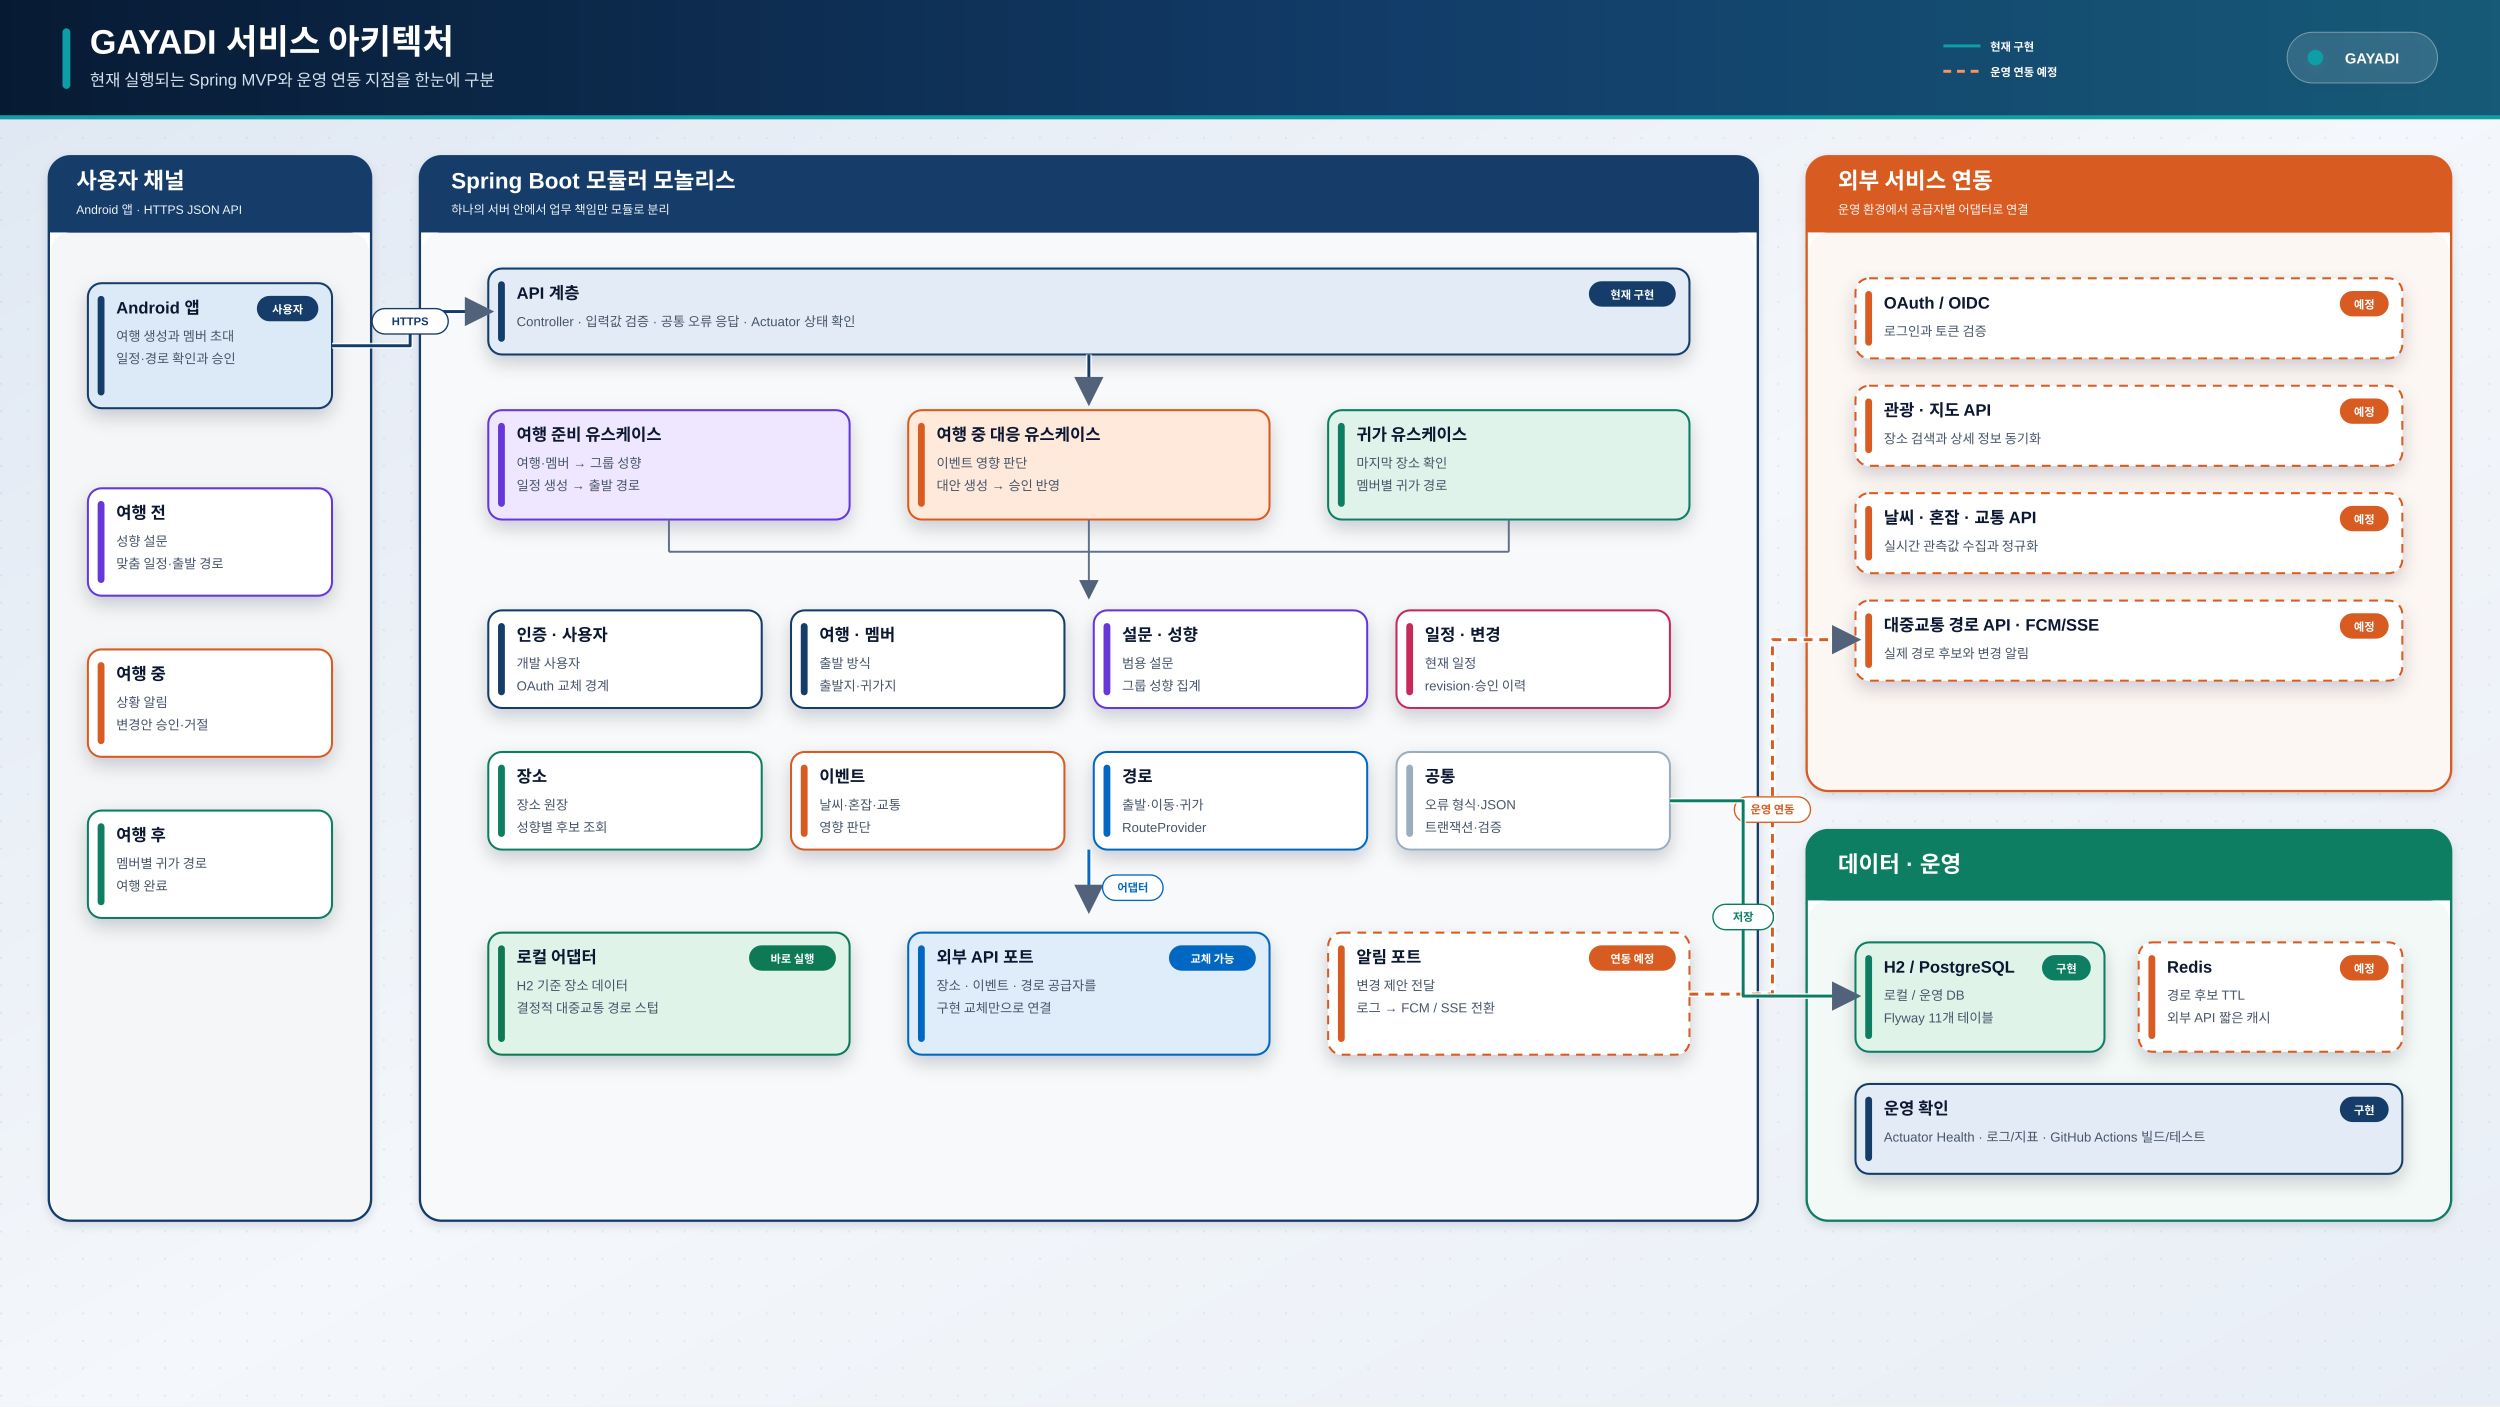
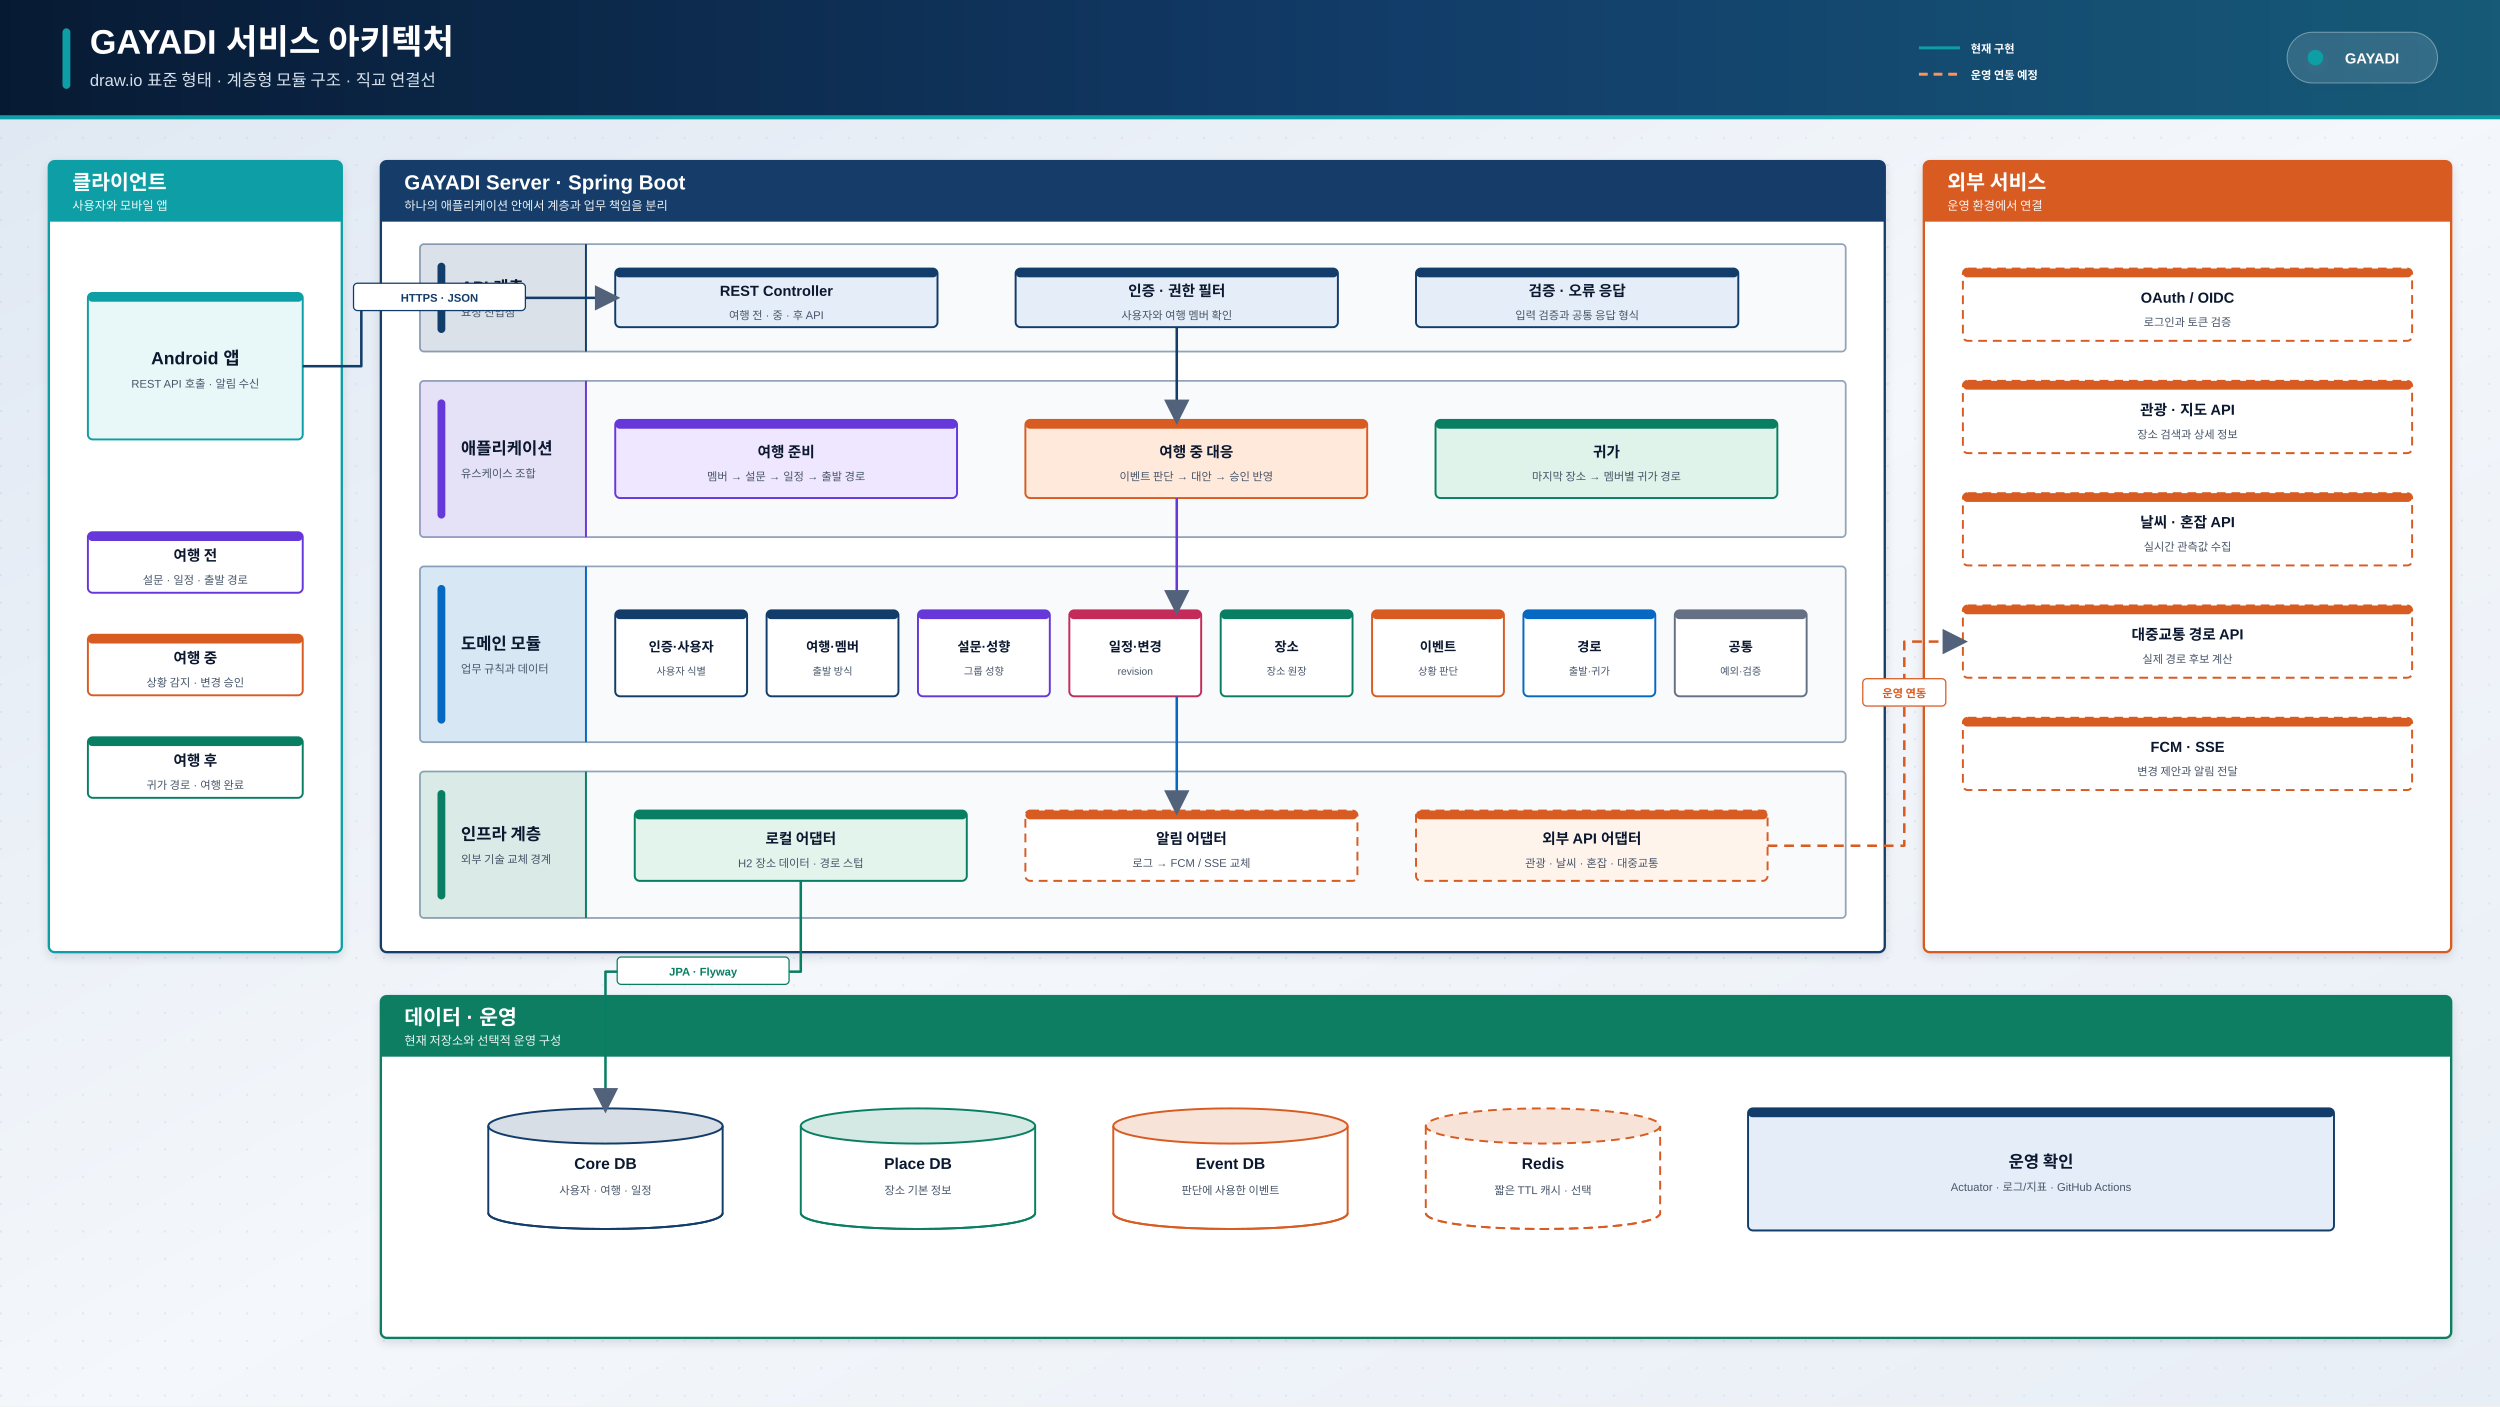
<svg xmlns="http://www.w3.org/2000/svg" width="2560" height="1440" viewBox="0 0 2560 1440">
  <defs>
    <filter id="shadow" x="-20%" y="-20%" width="140%" height="150%">
      <feDropShadow dx="0" dy="8" stdDeviation="9" flood-color="#071A33" flood-opacity="0.18" />
    </filter>
    <filter id="softShadow" x="-20%" y="-20%" width="140%" height="150%">
      <feDropShadow dx="0" dy="4" stdDeviation="5" flood-color="#071A33" flood-opacity="0.12" />
    </filter>
    <marker id="arrow" markerWidth="10" markerHeight="10" refX="8" refY="5" orient="auto" markerUnits="strokeWidth">
      <path d="M0,0 L10,5 L0,10 Z" fill="#52627A" />
    </marker>
    <linearGradient id="pageBackground" x1="0" y1="0" x2="1" y2="1">
      <stop offset="0" stop-color="#DEE7F2" />
      <stop offset="0.52" stop-color="#F4F7FB" />
      <stop offset="1" stop-color="#E8EEF6" />
    </linearGradient>
    <linearGradient id="topHeader" x1="0" y1="0" x2="1" y2="0">
      <stop offset="0" stop-color="#071A33" />
      <stop offset="0.56" stop-color="#123C69" />
      <stop offset="1" stop-color="#165A77" />
    </linearGradient>
    <linearGradient id="bottomBand" x1="0" y1="0" x2="1" y2="0">
      <stop offset="0" stop-color="#071A33" />
      <stop offset="0.7" stop-color="#102E50" />
      <stop offset="1" stop-color="#12485C" />
    </linearGradient>
    <pattern id="grid" width="28" height="28" patternUnits="userSpaceOnUse">
      <circle cx="1" cy="1" r="1.15" fill="#AAB7C8" />
    </pattern>
  </defs>
  <rect width="2560" height="1440" fill="url(#pageBackground)" />
  <rect width="2560" height="1440" fill="url(#grid)" opacity="0.24" />
  <g font-family="Malgun Gothic, Noto Sans KR, Arial, sans-serif">
    <rect width="2560" height="122" fill="url(#topHeader)" />
    <rect x="0" y="118" width="2560" height="4" fill="#0D9FA5" />
    <rect x="64" y="29" width="8" height="62" rx="4" fill="#0D9FA5" />
    <text x="92" y="55" font-size="35" font-weight="700" fill="#FFFFFF">GAYADI 서비스 아키텍처</text>
-     <text x="92" y="88" font-size="17" fill="#D5E0EC">현재 실행되는 Spring MVP와 운영 연동 지점을 한눈에 구분</text>
+     <text x="92" y="88" font-size="17" fill="#D5E0EC">draw.io 표준 형태 · 계층형 모듈 구조 · 직교 연결선</text>
    <g filter="url(#softShadow)">
      <rect x="2342" y="33" width="154" height="52" rx="26" fill="#FFFFFF" fill-opacity="0.12" stroke="#FFFFFF" stroke-opacity="0.38" />
      <circle cx="2371" cy="59" r="8" fill="#0D9FA5" />
      <text x="2429" y="65" text-anchor="middle" font-size="15" font-weight="700" fill="#FFFFFF">GAYADI</text>
    </g>
-     <g transform="translate(1990,35)">
-       <line x1="0" y1="12" x2="38" y2="12" stroke="#0D9FA5" stroke-width="3" />
-       <text x="48" y="17" font-size="11.5" font-weight="700" fill="#FFFFFF">현재 구현</text>
-       <line x1="0" y1="38" x2="38" y2="38" stroke="#FF935C" stroke-width="3" stroke-dasharray="8 6" />
-       <text x="48" y="43" font-size="11.5" font-weight="700" fill="#FFFFFF">운영 연동 예정</text>
-     </g>
-     <g filter="url(#softShadow)">
-       <rect x="50" y="160" width="330" height="1090" rx="22" fill="#FFFFFF" stroke="#123C69" stroke-width="2.4" />
-       <rect x="52" y="238" width="326" height="1010" rx="20" fill="#123C69" fill-opacity="0.045" />
-       <rect x="50" y="160" width="330" height="78" rx="22" fill="#123C69" />
-       <rect x="50" y="218" width="330" height="20" fill="#123C69" />
-       <text x="78" y="193" font-size="23" font-weight="700" fill="#FFFFFF">사용자 채널</text>
-       <text x="78" y="219" font-size="12.5" fill="#FFFFFF" opacity="0.94">Android 앱 · HTTPS JSON API</text>
-     </g>
-     <g filter="url(#shadow)">
-       <rect x="90" y="290" width="250" height="128" rx="14" fill="#DCEAF7" stroke="#123C69" stroke-width="2.1" />
-       <rect x="100" y="303" width="7" height="102" rx="3.5" fill="#123C69" />
-       <text x="119" y="321" font-size="17" font-weight="700" fill="#0B1830">Android 앱</text>
-       <text x="119" y="349" font-size="13.5" font-weight="500" fill="#475569">여행 생성과 멤버 초대</text>
-       <text x="119" y="372" font-size="13.5" font-weight="500" fill="#475569">일정·경로 확인과 승인</text>
-       <rect x="263" y="303" width="63" height="26" rx="13" fill="#123C69" />
-       <text x="294.5" y="321" text-anchor="middle" font-size="11.5" font-weight="700" fill="#FFFFFF">사용자</text>
-     </g>
-     <g filter="url(#shadow)">
-       <rect x="90" y="500" width="250" height="110" rx="14" fill="#FFFFFF" stroke="#6637D9" stroke-width="2.1" />
-       <rect x="100" y="513" width="7" height="84" rx="3.5" fill="#6637D9" />
-       <text x="119" y="531" font-size="17" font-weight="700" fill="#0B1830">여행 전</text>
-       <text x="119" y="559" font-size="13.5" font-weight="500" fill="#475569">성향 설문</text>
-       <text x="119" y="582" font-size="13.5" font-weight="500" fill="#475569">맞춤 일정·출발 경로</text>
-     </g>
-     <g filter="url(#shadow)">
-       <rect x="90" y="665" width="250" height="110" rx="14" fill="#FFFFFF" stroke="#D85C22" stroke-width="2.1" />
-       <rect x="100" y="678" width="7" height="84" rx="3.5" fill="#D85C22" />
-       <text x="119" y="696" font-size="17" font-weight="700" fill="#0B1830">여행 중</text>
-       <text x="119" y="724" font-size="13.5" font-weight="500" fill="#475569">상황 알림</text>
-       <text x="119" y="747" font-size="13.5" font-weight="500" fill="#475569">변경안 승인·거절</text>
-     </g>
-     <g filter="url(#shadow)">
-       <rect x="90" y="830" width="250" height="110" rx="14" fill="#FFFFFF" stroke="#087E62" stroke-width="2.1" />
-       <rect x="100" y="843" width="7" height="84" rx="3.5" fill="#087E62" />
-       <text x="119" y="861" font-size="17" font-weight="700" fill="#0B1830">여행 후</text>
-       <text x="119" y="889" font-size="13.5" font-weight="500" fill="#475569">멤버별 귀가 경로</text>
-       <text x="119" y="912" font-size="13.5" font-weight="500" fill="#475569">여행 완료</text>
-     </g>
-     <g filter="url(#softShadow)">
-       <rect x="430" y="160" width="1370" height="1090" rx="22" fill="#FFFFFF" stroke="#123C69" stroke-width="2.4" />
-       <rect x="432" y="238" width="1366" height="1010" rx="20" fill="#123C69" fill-opacity="0.035" />
-       <rect x="430" y="160" width="1370" height="78" rx="22" fill="#123C69" />
-       <rect x="430" y="218" width="1370" height="20" fill="#123C69" />
-       <text x="462" y="193" font-size="23" font-weight="700" fill="#FFFFFF">Spring Boot 모듈러 모놀리스</text>
-       <text x="462" y="219" font-size="12.5" fill="#FFFFFF" opacity="0.94">하나의 서버 안에서 업무 책임만 모듈로 분리</text>
-     </g>
-     <g filter="url(#shadow)">
-       <rect x="500" y="275" width="1230" height="88" rx="14" fill="#E3ECF6" stroke="#123C69" stroke-width="2.1" />
-       <rect x="510" y="288" width="7" height="62" rx="3.5" fill="#123C69" />
-       <text x="529" y="306" font-size="17" font-weight="700" fill="#0B1830">API 계층</text>
-       <text x="529" y="334" font-size="13.5" font-weight="500" fill="#475569">Controller · 입력값 검증 · 공통 오류 응답 · Actuator 상태 확인</text>
-       <rect x="1627" y="288" width="89" height="26" rx="13" fill="#123C69" />
-       <text x="1671.5" y="306" text-anchor="middle" font-size="11.5" font-weight="700" fill="#FFFFFF">현재 구현</text>
-     </g>
-     <g filter="url(#shadow)">
-       <rect x="500" y="420" width="370" height="112" rx="14" fill="#EEE7FF" stroke="#6637D9" stroke-width="2.1" />
-       <rect x="510" y="433" width="7" height="86" rx="3.5" fill="#6637D9" />
-       <text x="529" y="451" font-size="17" font-weight="700" fill="#0B1830">여행 준비 유스케이스</text>
-       <text x="529" y="479" font-size="13.5" font-weight="500" fill="#475569">여행·멤버 → 그룹 성향</text>
-       <text x="529" y="502" font-size="13.5" font-weight="500" fill="#475569">일정 생성 → 출발 경로</text>
-     </g>
-     <g filter="url(#shadow)">
-       <rect x="930" y="420" width="370" height="112" rx="14" fill="#FFE9DA" stroke="#D85C22" stroke-width="2.1" />
-       <rect x="940" y="433" width="7" height="86" rx="3.5" fill="#D85C22" />
-       <text x="959" y="451" font-size="17" font-weight="700" fill="#0B1830">여행 중 대응 유스케이스</text>
-       <text x="959" y="479" font-size="13.5" font-weight="500" fill="#475569">이벤트 영향 판단</text>
-       <text x="959" y="502" font-size="13.5" font-weight="500" fill="#475569">대안 생성 → 승인 반영</text>
-     </g>
-     <g filter="url(#shadow)">
-       <rect x="1360" y="420" width="370" height="112" rx="14" fill="#DFF3EA" stroke="#087E62" stroke-width="2.1" />
-       <rect x="1370" y="433" width="7" height="86" rx="3.5" fill="#087E62" />
-       <text x="1389" y="451" font-size="17" font-weight="700" fill="#0B1830">귀가 유스케이스</text>
-       <text x="1389" y="479" font-size="13.5" font-weight="500" fill="#475569">마지막 장소 확인</text>
-       <text x="1389" y="502" font-size="13.5" font-weight="500" fill="#475569">멤버별 귀가 경로</text>
-     </g>
-     <g filter="url(#shadow)">
-       <rect x="500" y="625" width="280" height="100" rx="14" fill="#FFFFFF" stroke="#123C69" stroke-width="2.1" />
-       <rect x="510" y="638" width="7" height="74" rx="3.5" fill="#123C69" />
-       <text x="529" y="656" font-size="17" font-weight="700" fill="#0B1830">인증 · 사용자</text>
-       <text x="529" y="684" font-size="13.5" font-weight="500" fill="#475569">개발 사용자</text>
-       <text x="529" y="707" font-size="13.5" font-weight="500" fill="#475569">OAuth 교체 경계</text>
-     </g>
-     <g filter="url(#shadow)">
-       <rect x="810" y="625" width="280" height="100" rx="14" fill="#FFFFFF" stroke="#123C69" stroke-width="2.1" />
-       <rect x="820" y="638" width="7" height="74" rx="3.5" fill="#123C69" />
-       <text x="839" y="656" font-size="17" font-weight="700" fill="#0B1830">여행 · 멤버</text>
-       <text x="839" y="684" font-size="13.5" font-weight="500" fill="#475569">출발 방식</text>
-       <text x="839" y="707" font-size="13.5" font-weight="500" fill="#475569">출발지·귀가지</text>
-     </g>
-     <g filter="url(#shadow)">
-       <rect x="1120" y="625" width="280" height="100" rx="14" fill="#FFFFFF" stroke="#6637D9" stroke-width="2.1" />
-       <rect x="1130" y="638" width="7" height="74" rx="3.5" fill="#6637D9" />
-       <text x="1149" y="656" font-size="17" font-weight="700" fill="#0B1830">설문 · 성향</text>
-       <text x="1149" y="684" font-size="13.5" font-weight="500" fill="#475569">범용 설문</text>
-       <text x="1149" y="707" font-size="13.5" font-weight="500" fill="#475569">그룹 성향 집계</text>
-     </g>
-     <g filter="url(#shadow)">
-       <rect x="1430" y="625" width="280" height="100" rx="14" fill="#FFFFFF" stroke="#C52B5A" stroke-width="2.1" />
-       <rect x="1440" y="638" width="7" height="74" rx="3.5" fill="#C52B5A" />
-       <text x="1459" y="656" font-size="17" font-weight="700" fill="#0B1830">일정 · 변경</text>
-       <text x="1459" y="684" font-size="13.5" font-weight="500" fill="#475569">현재 일정</text>
-       <text x="1459" y="707" font-size="13.5" font-weight="500" fill="#475569">revision·승인 이력</text>
-     </g>
-     <g filter="url(#shadow)">
-       <rect x="500" y="770" width="280" height="100" rx="14" fill="#FFFFFF" stroke="#087E62" stroke-width="2.1" />
-       <rect x="510" y="783" width="7" height="74" rx="3.5" fill="#087E62" />
-       <text x="529" y="801" font-size="17" font-weight="700" fill="#0B1830">장소</text>
-       <text x="529" y="829" font-size="13.5" font-weight="500" fill="#475569">장소 원장</text>
-       <text x="529" y="852" font-size="13.5" font-weight="500" fill="#475569">성향별 후보 조회</text>
-     </g>
-     <g filter="url(#shadow)">
-       <rect x="810" y="770" width="280" height="100" rx="14" fill="#FFFFFF" stroke="#D85C22" stroke-width="2.1" />
-       <rect x="820" y="783" width="7" height="74" rx="3.5" fill="#D85C22" />
-       <text x="839" y="801" font-size="17" font-weight="700" fill="#0B1830">이벤트</text>
-       <text x="839" y="829" font-size="13.5" font-weight="500" fill="#475569">날씨·혼잡·교통</text>
-       <text x="839" y="852" font-size="13.5" font-weight="500" fill="#475569">영향 판단</text>
-     </g>
-     <g filter="url(#shadow)">
-       <rect x="1120" y="770" width="280" height="100" rx="14" fill="#FFFFFF" stroke="#0568C2" stroke-width="2.1" />
-       <rect x="1130" y="783" width="7" height="74" rx="3.5" fill="#0568C2" />
-       <text x="1149" y="801" font-size="17" font-weight="700" fill="#0B1830">경로</text>
-       <text x="1149" y="829" font-size="13.5" font-weight="500" fill="#475569">출발·이동·귀가</text>
-       <text x="1149" y="852" font-size="13.5" font-weight="500" fill="#475569">RouteProvider</text>
-     </g>
-     <g filter="url(#shadow)">
-       <rect x="1430" y="770" width="280" height="100" rx="14" fill="#FFFFFF" stroke="#9DADC0" stroke-width="2.1" />
-       <rect x="1440" y="783" width="7" height="74" rx="3.5" fill="#9DADC0" />
-       <text x="1459" y="801" font-size="17" font-weight="700" fill="#0B1830">공통</text>
-       <text x="1459" y="829" font-size="13.5" font-weight="500" fill="#475569">오류 형식·JSON</text>
-       <text x="1459" y="852" font-size="13.5" font-weight="500" fill="#475569">트랜잭션·검증</text>
-     </g>
-     <g filter="url(#shadow)">
-       <rect x="500" y="955" width="370" height="125" rx="14" fill="#DFF3E9" stroke="#087A55" stroke-width="2.1" />
-       <rect x="510" y="968" width="7" height="99" rx="3.5" fill="#087A55" />
-       <text x="529" y="986" font-size="17" font-weight="700" fill="#0B1830">로컬 어댑터</text>
-       <text x="529" y="1014" font-size="13.5" font-weight="500" fill="#475569">H2 기준 장소 데이터</text>
-       <text x="529" y="1037" font-size="13.5" font-weight="500" fill="#475569">결정적 대중교통 경로 스텁</text>
-       <rect x="767" y="968" width="89" height="26" rx="13" fill="#087A55" />
-       <text x="811.5" y="986" text-anchor="middle" font-size="11.5" font-weight="700" fill="#FFFFFF">바로 실행</text>
-     </g>
-     <g filter="url(#shadow)">
-       <rect x="930" y="955" width="370" height="125" rx="14" fill="#DFEDFA" stroke="#0568C2" stroke-width="2.1" />
-       <rect x="940" y="968" width="7" height="99" rx="3.5" fill="#0568C2" />
-       <text x="959" y="986" font-size="17" font-weight="700" fill="#0B1830">외부 API 포트</text>
-       <text x="959" y="1014" font-size="13.5" font-weight="500" fill="#475569">장소 · 이벤트 · 경로 공급자를</text>
-       <text x="959" y="1037" font-size="13.5" font-weight="500" fill="#475569">구현 교체만으로 연결</text>
-       <rect x="1197" y="968" width="89" height="26" rx="13" fill="#0568C2" />
-       <text x="1241.5" y="986" text-anchor="middle" font-size="11.5" font-weight="700" fill="#FFFFFF">교체 가능</text>
-     </g>
-     <g filter="url(#shadow)">
-       <rect x="1360" y="955" width="370" height="125" rx="14" fill="#FFFFFF" stroke="#D85C22" stroke-width="2.1" stroke-dasharray="9 7" />
-       <rect x="1370" y="968" width="7" height="99" rx="3.5" fill="#D85C22" />
-       <text x="1389" y="986" font-size="17" font-weight="700" fill="#0B1830">알림 포트</text>
-       <text x="1389" y="1014" font-size="13.5" font-weight="500" fill="#475569">변경 제안 전달</text>
-       <text x="1389" y="1037" font-size="13.5" font-weight="500" fill="#475569">로그 → FCM / SSE 전환</text>
-       <rect x="1627" y="968" width="89" height="26" rx="13" fill="#D85C22" />
-       <text x="1671.5" y="986" text-anchor="middle" font-size="11.5" font-weight="700" fill="#FFFFFF">연동 예정</text>
-     </g>
-     <g filter="url(#softShadow)">
-       <rect x="1850" y="160" width="660" height="650" rx="22" fill="#FFFFFF" stroke="#D85C22" stroke-width="2.4" />
-       <rect x="1852" y="238" width="656" height="570" rx="20" fill="#D85C22" fill-opacity="0.05" />
-       <rect x="1850" y="160" width="660" height="78" rx="22" fill="#D85C22" />
-       <rect x="1850" y="218" width="660" height="20" fill="#D85C22" />
-       <text x="1882" y="193" font-size="23" font-weight="700" fill="#FFFFFF">외부 서비스 연동</text>
-       <text x="1882" y="219" font-size="12.5" fill="#FFFFFF" opacity="0.94">운영 환경에서 공급자별 어댑터로 연결</text>
-     </g>
-     <g filter="url(#shadow)">
-       <rect x="1900" y="285" width="560" height="82" rx="14" fill="#FFFFFF" stroke="#D85C22" stroke-width="2.1" stroke-dasharray="9 7" />
-       <rect x="1910" y="298" width="7" height="56" rx="3.5" fill="#D85C22" />
-       <text x="1929" y="316" font-size="17" font-weight="700" fill="#0B1830">OAuth / OIDC</text>
-       <text x="1929" y="344" font-size="13.5" font-weight="500" fill="#475569">로그인과 토큰 검증</text>
-       <rect x="2396" y="298" width="50" height="26" rx="13" fill="#D85C22" />
-       <text x="2421" y="316" text-anchor="middle" font-size="11.5" font-weight="700" fill="#FFFFFF">예정</text>
-     </g>
-     <g filter="url(#shadow)">
-       <rect x="1900" y="395" width="560" height="82" rx="14" fill="#FFFFFF" stroke="#D85C22" stroke-width="2.1" stroke-dasharray="9 7" />
-       <rect x="1910" y="408" width="7" height="56" rx="3.5" fill="#D85C22" />
-       <text x="1929" y="426" font-size="17" font-weight="700" fill="#0B1830">관광 · 지도 API</text>
-       <text x="1929" y="454" font-size="13.5" font-weight="500" fill="#475569">장소 검색과 상세 정보 동기화</text>
-       <rect x="2396" y="408" width="50" height="26" rx="13" fill="#D85C22" />
-       <text x="2421" y="426" text-anchor="middle" font-size="11.5" font-weight="700" fill="#FFFFFF">예정</text>
-     </g>
-     <g filter="url(#shadow)">
-       <rect x="1900" y="505" width="560" height="82" rx="14" fill="#FFFFFF" stroke="#D85C22" stroke-width="2.1" stroke-dasharray="9 7" />
-       <rect x="1910" y="518" width="7" height="56" rx="3.5" fill="#D85C22" />
-       <text x="1929" y="536" font-size="17" font-weight="700" fill="#0B1830">날씨 · 혼잡 · 교통 API</text>
-       <text x="1929" y="564" font-size="13.5" font-weight="500" fill="#475569">실시간 관측값 수집과 정규화</text>
-       <rect x="2396" y="518" width="50" height="26" rx="13" fill="#D85C22" />
-       <text x="2421" y="536" text-anchor="middle" font-size="11.5" font-weight="700" fill="#FFFFFF">예정</text>
-     </g>
-     <g filter="url(#shadow)">
-       <rect x="1900" y="615" width="560" height="82" rx="14" fill="#FFFFFF" stroke="#D85C22" stroke-width="2.1" stroke-dasharray="9 7" />
-       <rect x="1910" y="628" width="7" height="56" rx="3.5" fill="#D85C22" />
-       <text x="1929" y="646" font-size="17" font-weight="700" fill="#0B1830">대중교통 경로 API · FCM/SSE</text>
-       <text x="1929" y="674" font-size="13.5" font-weight="500" fill="#475569">실제 경로 후보와 변경 알림</text>
-       <rect x="2396" y="628" width="50" height="26" rx="13" fill="#D85C22" />
-       <text x="2421" y="646" text-anchor="middle" font-size="11.5" font-weight="700" fill="#FFFFFF">예정</text>
-     </g>
-     <g filter="url(#softShadow)">
-       <rect x="1850" y="850" width="660" height="400" rx="22" fill="#FFFFFF" stroke="#087E62" stroke-width="2.4" />
-       <rect x="1852" y="922" width="656" height="326" rx="20" fill="#087E62" fill-opacity="0.05" />
-       <rect x="1850" y="850" width="660" height="72" rx="22" fill="#087E62" />
-       <rect x="1850" y="902" width="660" height="20" fill="#087E62" />
-       <text x="1882" y="893" font-size="23" font-weight="700" fill="#FFFFFF">데이터 · 운영</text>
-     </g>
-     <g filter="url(#shadow)">
-       <rect x="1900" y="965" width="255" height="112" rx="14" fill="#DFF3E9" stroke="#087E62" stroke-width="2.1" />
-       <rect x="1910" y="978" width="7" height="86" rx="3.5" fill="#087E62" />
-       <text x="1929" y="996" font-size="17" font-weight="700" fill="#0B1830">H2 / PostgreSQL</text>
-       <text x="1929" y="1024" font-size="13.5" font-weight="500" fill="#475569">로컬 / 운영 DB</text>
-       <text x="1929" y="1047" font-size="13.5" font-weight="500" fill="#475569">Flyway 11개 테이블</text>
-       <rect x="2091" y="978" width="50" height="26" rx="13" fill="#087E62" />
-       <text x="2116" y="996" text-anchor="middle" font-size="11.5" font-weight="700" fill="#FFFFFF">구현</text>
-     </g>
-     <g filter="url(#shadow)">
-       <rect x="2190" y="965" width="270" height="112" rx="14" fill="#FFFFFF" stroke="#D85C22" stroke-width="2.1" stroke-dasharray="9 7" />
-       <rect x="2200" y="978" width="7" height="86" rx="3.5" fill="#D85C22" />
-       <text x="2219" y="996" font-size="17" font-weight="700" fill="#0B1830">Redis</text>
-       <text x="2219" y="1024" font-size="13.5" font-weight="500" fill="#475569">경로 후보 TTL</text>
-       <text x="2219" y="1047" font-size="13.5" font-weight="500" fill="#475569">외부 API 짧은 캐시</text>
-       <rect x="2396" y="978" width="50" height="26" rx="13" fill="#D85C22" />
-       <text x="2421" y="996" text-anchor="middle" font-size="11.5" font-weight="700" fill="#FFFFFF">예정</text>
-     </g>
-     <g filter="url(#shadow)">
-       <rect x="1900" y="1110" width="560" height="92" rx="14" fill="#E3ECF6" stroke="#123C69" stroke-width="2.1" />
-       <rect x="1910" y="1123" width="7" height="66" rx="3.5" fill="#123C69" />
-       <text x="1929" y="1141" font-size="17" font-weight="700" fill="#0B1830">운영 확인</text>
-       <text x="1929" y="1169" font-size="13.5" font-weight="500" fill="#475569">Actuator Health · 로그/지표 · GitHub Actions 빌드/테스트</text>
-       <rect x="2396" y="1123" width="50" height="26" rx="13" fill="#123C69" />
-       <text x="2421" y="1141" text-anchor="middle" font-size="11.5" font-weight="700" fill="#FFFFFF">구현</text>
-     </g>
-     <polyline points="340,354 420,354 420,319 500,319" fill="none" stroke="#FFFFFF" stroke-opacity="0.85" stroke-width="6" stroke-linejoin="round" />
-     <polyline points="340,354 420,354 420,319 500,319" fill="none" stroke="#123C69" stroke-width="3" stroke-linejoin="round" marker-end="url(#arrow)" />
-     <rect x="381" y="316" width="78" height="26" rx="13" fill="#FFFFFF" stroke="#123C69" stroke-width="1.4" />
-     <text x="420" y="333" text-anchor="middle" font-size="11.5" font-weight="700" fill="#123C69">HTTPS</text>
-     <polyline points="1115,363 1115,410" fill="none" stroke="#FFFFFF" stroke-opacity="0.85" stroke-width="6" stroke-linejoin="round" />
-     <polyline points="1115,363 1115,410" fill="none" stroke="#123C69" stroke-width="3" stroke-linejoin="round" marker-end="url(#arrow)" />
-     <line x1="685" y1="565" x2="1545" y2="565" stroke="#607089" stroke-width="2" />
-     <line x1="685" y1="532" x2="685" y2="565" stroke="#607089" stroke-width="2" />
-     <line x1="1115" y1="532" x2="1115" y2="565" stroke="#607089" stroke-width="2" />
-     <line x1="1545" y1="532" x2="1545" y2="565" stroke="#607089" stroke-width="2" />
-     <line x1="1115" y1="565" x2="1115" y2="610" stroke="#607089" stroke-width="2" marker-end="url(#arrow)" />
-     <polyline points="1115,870 1115,930" fill="none" stroke="#FFFFFF" stroke-opacity="0.85" stroke-width="6" stroke-linejoin="round" />
-     <polyline points="1115,870 1115,930" fill="none" stroke="#0568C2" stroke-width="3" stroke-linejoin="round" marker-end="url(#arrow)" />
-     <rect x="1129" y="896" width="62" height="26" rx="13" fill="#FFFFFF" stroke="#0568C2" stroke-width="1.4" />
-     <text x="1160" y="913" text-anchor="middle" font-size="11.5" font-weight="700" fill="#0568C2">어댑터</text>
-     <polyline points="1730,1018 1815,1018 1815,655 1900,655" fill="none" stroke="#FFFFFF" stroke-opacity="0.85" stroke-width="6" stroke-linejoin="round" />
-     <polyline points="1730,1018 1815,1018 1815,655 1900,655" fill="none" stroke="#D85C22" stroke-width="3" stroke-linejoin="round" marker-end="url(#arrow)" stroke-dasharray="9 7" />
-     <rect x="1776" y="816" width="78" height="26" rx="13" fill="#FFFFFF" stroke="#D85C22" stroke-width="1.4" />
-     <text x="1815" y="833" text-anchor="middle" font-size="11.5" font-weight="700" fill="#D85C22">운영 연동</text>
-     <polyline points="1710,820 1785,820 1785,1020 1900,1020" fill="none" stroke="#FFFFFF" stroke-opacity="0.85" stroke-width="6" stroke-linejoin="round" />
-     <polyline points="1710,820 1785,820 1785,1020 1900,1020" fill="none" stroke="#087E62" stroke-width="3" stroke-linejoin="round" marker-end="url(#arrow)" />
-     <rect x="1754" y="926" width="62" height="26" rx="13" fill="#FFFFFF" stroke="#087E62" stroke-width="1.4" />
-     <text x="1785" y="943" text-anchor="middle" font-size="11.5" font-weight="700" fill="#087E62">저장</text>
+     <g transform="translate(1965,37)">
+       <line x1="0" y1="12" x2="42" y2="12" stroke="#0D9FA5" stroke-width="3" />
+       <text x="53" y="17" font-size="11.5" font-weight="700" fill="#FFFFFF">현재 구현</text>
+       <line x1="0" y1="39" x2="42" y2="39" stroke="#FF935C" stroke-width="3" stroke-dasharray="9 6" />
+       <text x="53" y="44" font-size="11.5" font-weight="700" fill="#FFFFFF">운영 연동 예정</text>
+     </g>
+     <g filter="url(#softShadow)">
+       <rect x="50" y="165" width="300" height="810" rx="6" fill="#FFFFFF" stroke="#0D9FA5" stroke-width="2.4" />
+       <path d="M56,165 H344 Q350,165 350,171 V227 H50 V171 Q50,165 56,165 Z" fill="#0D9FA5" />
+       <text x="74" y="194" font-size="21" font-weight="700" fill="#FFFFFF">클라이언트</text>
+       <text x="74" y="215" font-size="12.5" fill="#FFFFFF" opacity="0.92">사용자와 모바일 앱</text>
+     </g>
+     <g>
+       <rect x="90" y="300" width="220" height="150" rx="5" fill="#E8F7F8" stroke="#0D9FA5" stroke-width="2" />
+       <rect x="90" y="300" width="220" height="9" rx="4.5" fill="#0D9FA5" />
+       <text x="200" y="373" text-anchor="middle" font-size="18" font-weight="700" fill="#0B1830">Android 앱</text>
+       <text x="200" y="397" text-anchor="middle" font-size="11.5" fill="#475569">REST API 호출 · 알림 수신</text>
+     </g>
+     <g>
+       <rect x="90" y="545" width="220" height="62" rx="5" fill="#FFFFFF" stroke="#6637D9" stroke-width="2" />
+       <rect x="90" y="545" width="220" height="9" rx="4.5" fill="#6637D9" />
+       <text x="200" y="574" text-anchor="middle" font-size="15" font-weight="700" fill="#0B1830">여행 전</text>
+       <text x="200" y="598" text-anchor="middle" font-size="11.5" fill="#475569">설문 · 일정 · 출발 경로</text>
+     </g>
+     <g>
+       <rect x="90" y="650" width="220" height="62" rx="5" fill="#FFFFFF" stroke="#D85C22" stroke-width="2" />
+       <rect x="90" y="650" width="220" height="9" rx="4.5" fill="#D85C22" />
+       <text x="200" y="679" text-anchor="middle" font-size="15" font-weight="700" fill="#0B1830">여행 중</text>
+       <text x="200" y="703" text-anchor="middle" font-size="11.5" fill="#475569">상황 감지 · 변경 승인</text>
+     </g>
+     <g>
+       <rect x="90" y="755" width="220" height="62" rx="5" fill="#FFFFFF" stroke="#087E62" stroke-width="2" />
+       <rect x="90" y="755" width="220" height="9" rx="4.5" fill="#087E62" />
+       <text x="200" y="784" text-anchor="middle" font-size="15" font-weight="700" fill="#0B1830">여행 후</text>
+       <text x="200" y="808" text-anchor="middle" font-size="11.5" fill="#475569">귀가 경로 · 여행 완료</text>
+     </g>
+     <g filter="url(#softShadow)">
+       <rect x="390" y="165" width="1540" height="810" rx="6" fill="#FFFFFF" stroke="#123C69" stroke-width="2.4" />
+       <path d="M396,165 H1924 Q1930,165 1930,171 V227 H390 V171 Q390,165 396,165 Z" fill="#123C69" />
+       <text x="414" y="194" font-size="21" font-weight="700" fill="#FFFFFF">GAYADI Server · Spring Boot</text>
+       <text x="414" y="215" font-size="12.5" fill="#FFFFFF" opacity="0.92">하나의 애플리케이션 안에서 계층과 업무 책임을 분리</text>
+     </g>
+     <g>
+       <rect x="430" y="250" width="1460" height="110" rx="4" fill="#F8FAFC" stroke="#93A4B8" stroke-width="1.8" />
+       <rect x="430" y="250" width="170" height="110" rx="4" fill="#123C69" fill-opacity="0.13" />
+       <line x1="600" y1="250" x2="600" y2="360" stroke="#123C69" stroke-width="2" />
+       <rect x="448" y="269" width="8" height="72" rx="4" fill="#123C69" />
+       <text x="472" y="300" font-size="17" font-weight="700" fill="#0B1830">API 계층</text>
+       <text x="472" y="324" font-size="11.5" fill="#475569">요청 진입점</text>
+     </g>
+     <g>
+       <rect x="630" y="275" width="330" height="60" rx="5" fill="#E5EEF8" stroke="#123C69" stroke-width="2" />
+       <rect x="630" y="275" width="330" height="9" rx="4.5" fill="#123C69" />
+       <text x="795" y="303" text-anchor="middle" font-size="15" font-weight="700" fill="#0B1830">REST Controller</text>
+       <text x="795" y="327" text-anchor="middle" font-size="11.5" fill="#475569">여행 전 · 중 · 후 API</text>
+     </g>
+     <g>
+       <rect x="1040" y="275" width="330" height="60" rx="5" fill="#E5EEF8" stroke="#123C69" stroke-width="2" />
+       <rect x="1040" y="275" width="330" height="9" rx="4.5" fill="#123C69" />
+       <text x="1205" y="303" text-anchor="middle" font-size="15" font-weight="700" fill="#0B1830">인증 · 권한 필터</text>
+       <text x="1205" y="327" text-anchor="middle" font-size="11.5" fill="#475569">사용자와 여행 멤버 확인</text>
+     </g>
+     <g>
+       <rect x="1450" y="275" width="330" height="60" rx="5" fill="#E5EEF8" stroke="#123C69" stroke-width="2" />
+       <rect x="1450" y="275" width="330" height="9" rx="4.5" fill="#123C69" />
+       <text x="1615" y="303" text-anchor="middle" font-size="15" font-weight="700" fill="#0B1830">검증 · 오류 응답</text>
+       <text x="1615" y="327" text-anchor="middle" font-size="11.5" fill="#475569">입력 검증과 공통 응답 형식</text>
+     </g>
+     <g>
+       <rect x="430" y="390" width="1460" height="160" rx="4" fill="#F8FAFC" stroke="#93A4B8" stroke-width="1.8" />
+       <rect x="430" y="390" width="170" height="160" rx="4" fill="#6637D9" fill-opacity="0.13" />
+       <line x1="600" y1="390" x2="600" y2="550" stroke="#6637D9" stroke-width="2" />
+       <rect x="448" y="409" width="8" height="122" rx="4" fill="#6637D9" />
+       <text x="472" y="465" font-size="17" font-weight="700" fill="#0B1830">애플리케이션</text>
+       <text x="472" y="489" font-size="11.5" fill="#475569">유스케이스 조합</text>
+     </g>
+     <g>
+       <rect x="630" y="430" width="350" height="80" rx="5" fill="#EEE7FF" stroke="#6637D9" stroke-width="2" />
+       <rect x="630" y="430" width="350" height="9" rx="4.5" fill="#6637D9" />
+       <text x="805" y="468" text-anchor="middle" font-size="15" font-weight="700" fill="#0B1830">여행 준비</text>
+       <text x="805" y="492" text-anchor="middle" font-size="11.5" fill="#475569">멤버 → 설문 → 일정 → 출발 경로</text>
+     </g>
+     <g>
+       <rect x="1050" y="430" width="350" height="80" rx="5" fill="#FFE9DA" stroke="#D85C22" stroke-width="2" />
+       <rect x="1050" y="430" width="350" height="9" rx="4.5" fill="#D85C22" />
+       <text x="1225" y="468" text-anchor="middle" font-size="15" font-weight="700" fill="#0B1830">여행 중 대응</text>
+       <text x="1225" y="492" text-anchor="middle" font-size="11.5" fill="#475569">이벤트 판단 → 대안 → 승인 반영</text>
+     </g>
+     <g>
+       <rect x="1470" y="430" width="350" height="80" rx="5" fill="#DFF3EA" stroke="#087E62" stroke-width="2" />
+       <rect x="1470" y="430" width="350" height="9" rx="4.5" fill="#087E62" />
+       <text x="1645" y="468" text-anchor="middle" font-size="15" font-weight="700" fill="#0B1830">귀가</text>
+       <text x="1645" y="492" text-anchor="middle" font-size="11.5" fill="#475569">마지막 장소 → 멤버별 귀가 경로</text>
+     </g>
+     <g>
+       <rect x="430" y="580" width="1460" height="180" rx="4" fill="#F8FAFC" stroke="#93A4B8" stroke-width="1.8" />
+       <rect x="430" y="580" width="170" height="180" rx="4" fill="#0568C2" fill-opacity="0.13" />
+       <line x1="600" y1="580" x2="600" y2="760" stroke="#0568C2" stroke-width="2" />
+       <rect x="448" y="599" width="8" height="142" rx="4" fill="#0568C2" />
+       <text x="472" y="665" font-size="17" font-weight="700" fill="#0B1830">도메인 모듈</text>
+       <text x="472" y="689" font-size="11.5" fill="#475569">업무 규칙과 데이터</text>
+     </g>
+     <g>
+       <rect x="630" y="625" width="135" height="88" rx="5" fill="#FFFFFF" stroke="#123C69" stroke-width="2" />
+       <rect x="630" y="625" width="135" height="9" rx="4.5" fill="#123C69" />
+       <text x="697.5" y="667" text-anchor="middle" font-size="13.5" font-weight="700" fill="#0B1830">인증·사용자</text>
+       <text x="697.5" y="691" text-anchor="middle" font-size="10.5" fill="#475569">사용자 식별</text>
+     </g>
+     <g>
+       <rect x="785" y="625" width="135" height="88" rx="5" fill="#FFFFFF" stroke="#123C69" stroke-width="2" />
+       <rect x="785" y="625" width="135" height="9" rx="4.5" fill="#123C69" />
+       <text x="852.5" y="667" text-anchor="middle" font-size="13.5" font-weight="700" fill="#0B1830">여행·멤버</text>
+       <text x="852.5" y="691" text-anchor="middle" font-size="10.5" fill="#475569">출발 방식</text>
+     </g>
+     <g>
+       <rect x="940" y="625" width="135" height="88" rx="5" fill="#FFFFFF" stroke="#6637D9" stroke-width="2" />
+       <rect x="940" y="625" width="135" height="9" rx="4.5" fill="#6637D9" />
+       <text x="1007.5" y="667" text-anchor="middle" font-size="13.5" font-weight="700" fill="#0B1830">설문·성향</text>
+       <text x="1007.5" y="691" text-anchor="middle" font-size="10.5" fill="#475569">그룹 성향</text>
+     </g>
+     <g>
+       <rect x="1095" y="625" width="135" height="88" rx="5" fill="#FFFFFF" stroke="#C52B5A" stroke-width="2" />
+       <rect x="1095" y="625" width="135" height="9" rx="4.5" fill="#C52B5A" />
+       <text x="1162.5" y="667" text-anchor="middle" font-size="13.5" font-weight="700" fill="#0B1830">일정·변경</text>
+       <text x="1162.5" y="691" text-anchor="middle" font-size="10.5" fill="#475569">revision</text>
+     </g>
+     <g>
+       <rect x="1250" y="625" width="135" height="88" rx="5" fill="#FFFFFF" stroke="#087E62" stroke-width="2" />
+       <rect x="1250" y="625" width="135" height="9" rx="4.5" fill="#087E62" />
+       <text x="1317.5" y="667" text-anchor="middle" font-size="13.5" font-weight="700" fill="#0B1830">장소</text>
+       <text x="1317.5" y="691" text-anchor="middle" font-size="10.5" fill="#475569">장소 원장</text>
+     </g>
+     <g>
+       <rect x="1405" y="625" width="135" height="88" rx="5" fill="#FFFFFF" stroke="#D85C22" stroke-width="2" />
+       <rect x="1405" y="625" width="135" height="9" rx="4.5" fill="#D85C22" />
+       <text x="1472.5" y="667" text-anchor="middle" font-size="13.5" font-weight="700" fill="#0B1830">이벤트</text>
+       <text x="1472.5" y="691" text-anchor="middle" font-size="10.5" fill="#475569">상황 판단</text>
+     </g>
+     <g>
+       <rect x="1560" y="625" width="135" height="88" rx="5" fill="#FFFFFF" stroke="#0568C2" stroke-width="2" />
+       <rect x="1560" y="625" width="135" height="9" rx="4.5" fill="#0568C2" />
+       <text x="1627.5" y="667" text-anchor="middle" font-size="13.5" font-weight="700" fill="#0B1830">경로</text>
+       <text x="1627.5" y="691" text-anchor="middle" font-size="10.5" fill="#475569">출발·귀가</text>
+     </g>
+     <g>
+       <rect x="1715" y="625" width="135" height="88" rx="5" fill="#FFFFFF" stroke="#667085" stroke-width="2" />
+       <rect x="1715" y="625" width="135" height="9" rx="4.5" fill="#667085" />
+       <text x="1782.5" y="667" text-anchor="middle" font-size="13.5" font-weight="700" fill="#0B1830">공통</text>
+       <text x="1782.5" y="691" text-anchor="middle" font-size="10.5" fill="#475569">예외·검증</text>
+     </g>
+     <g>
+       <rect x="430" y="790" width="1460" height="150" rx="4" fill="#F8FAFC" stroke="#93A4B8" stroke-width="1.8" />
+       <rect x="430" y="790" width="170" height="150" rx="4" fill="#087E62" fill-opacity="0.13" />
+       <line x1="600" y1="790" x2="600" y2="940" stroke="#087E62" stroke-width="2" />
+       <rect x="448" y="809" width="8" height="112" rx="4" fill="#087E62" />
+       <text x="472" y="860" font-size="17" font-weight="700" fill="#0B1830">인프라 계층</text>
+       <text x="472" y="884" font-size="11.5" fill="#475569">외부 기술 교체 경계</text>
+     </g>
+     <g>
+       <rect x="650" y="830" width="340" height="72" rx="5" fill="#E3F4EC" stroke="#087E62" stroke-width="2" />
+       <rect x="650" y="830" width="340" height="9" rx="4.5" fill="#087E62" />
+       <text x="820" y="864" text-anchor="middle" font-size="15" font-weight="700" fill="#0B1830">로컬 어댑터</text>
+       <text x="820" y="888" text-anchor="middle" font-size="11.5" fill="#475569">H2 장소 데이터 · 경로 스텁</text>
+     </g>
+     <g>
+       <rect x="1050" y="830" width="340" height="72" rx="5" fill="#FFFFFF" stroke="#D85C22" stroke-width="2" stroke-dasharray="9 6" />
+       <rect x="1050" y="830" width="340" height="9" rx="4.5" fill="#D85C22" />
+       <text x="1220" y="864" text-anchor="middle" font-size="15" font-weight="700" fill="#0B1830">알림 어댑터</text>
+       <text x="1220" y="888" text-anchor="middle" font-size="11.5" fill="#475569">로그 → FCM / SSE 교체</text>
+     </g>
+     <g>
+       <rect x="1450" y="830" width="360" height="72" rx="5" fill="#FFF4EC" stroke="#D85C22" stroke-width="2" stroke-dasharray="9 6" />
+       <rect x="1450" y="830" width="360" height="9" rx="4.5" fill="#D85C22" />
+       <text x="1630" y="864" text-anchor="middle" font-size="15" font-weight="700" fill="#0B1830">외부 API 어댑터</text>
+       <text x="1630" y="888" text-anchor="middle" font-size="11.5" fill="#475569">관광 · 날씨 · 혼잡 · 대중교통</text>
+     </g>
+     <g filter="url(#softShadow)">
+       <rect x="1970" y="165" width="540" height="810" rx="6" fill="#FFFFFF" stroke="#D85C22" stroke-width="2.4" />
+       <path d="M1976,165 H2504 Q2510,165 2510,171 V227 H1970 V171 Q1970,165 1976,165 Z" fill="#D85C22" />
+       <text x="1994" y="194" font-size="21" font-weight="700" fill="#FFFFFF">외부 서비스</text>
+       <text x="1994" y="215" font-size="12.5" fill="#FFFFFF" opacity="0.92">운영 환경에서 연결</text>
+     </g>
+     <g>
+       <rect x="2010" y="275" width="460" height="74" rx="5" fill="#FFFFFF" stroke="#D85C22" stroke-width="2" stroke-dasharray="9 6" />
+       <rect x="2010" y="275" width="460" height="9" rx="4.5" fill="#D85C22" />
+       <text x="2240" y="310" text-anchor="middle" font-size="15" font-weight="700" fill="#0B1830">OAuth / OIDC</text>
+       <text x="2240" y="334" text-anchor="middle" font-size="11.5" fill="#475569">로그인과 토큰 검증</text>
+     </g>
+     <g>
+       <rect x="2010" y="390" width="460" height="74" rx="5" fill="#FFFFFF" stroke="#D85C22" stroke-width="2" stroke-dasharray="9 6" />
+       <rect x="2010" y="390" width="460" height="9" rx="4.5" fill="#D85C22" />
+       <text x="2240" y="425" text-anchor="middle" font-size="15" font-weight="700" fill="#0B1830">관광 · 지도 API</text>
+       <text x="2240" y="449" text-anchor="middle" font-size="11.5" fill="#475569">장소 검색과 상세 정보</text>
+     </g>
+     <g>
+       <rect x="2010" y="505" width="460" height="74" rx="5" fill="#FFFFFF" stroke="#D85C22" stroke-width="2" stroke-dasharray="9 6" />
+       <rect x="2010" y="505" width="460" height="9" rx="4.5" fill="#D85C22" />
+       <text x="2240" y="540" text-anchor="middle" font-size="15" font-weight="700" fill="#0B1830">날씨 · 혼잡 API</text>
+       <text x="2240" y="564" text-anchor="middle" font-size="11.5" fill="#475569">실시간 관측값 수집</text>
+     </g>
+     <g>
+       <rect x="2010" y="620" width="460" height="74" rx="5" fill="#FFFFFF" stroke="#D85C22" stroke-width="2" stroke-dasharray="9 6" />
+       <rect x="2010" y="620" width="460" height="9" rx="4.5" fill="#D85C22" />
+       <text x="2240" y="655" text-anchor="middle" font-size="15" font-weight="700" fill="#0B1830">대중교통 경로 API</text>
+       <text x="2240" y="679" text-anchor="middle" font-size="11.5" fill="#475569">실제 경로 후보 계산</text>
+     </g>
+     <g>
+       <rect x="2010" y="735" width="460" height="74" rx="5" fill="#FFFFFF" stroke="#D85C22" stroke-width="2" stroke-dasharray="9 6" />
+       <rect x="2010" y="735" width="460" height="9" rx="4.5" fill="#D85C22" />
+       <text x="2240" y="770" text-anchor="middle" font-size="15" font-weight="700" fill="#0B1830">FCM · SSE</text>
+       <text x="2240" y="794" text-anchor="middle" font-size="11.5" fill="#475569">변경 제안과 알림 전달</text>
+     </g>
+     <g filter="url(#softShadow)">
+       <rect x="390" y="1020" width="2120" height="350" rx="6" fill="#FFFFFF" stroke="#087E62" stroke-width="2.4" />
+       <path d="M396,1020 H2504 Q2510,1020 2510,1026 V1082 H390 V1026 Q390,1020 396,1020 Z" fill="#087E62" />
+       <text x="414" y="1049" font-size="21" font-weight="700" fill="#FFFFFF">데이터 · 운영</text>
+       <text x="414" y="1070" font-size="12.5" fill="#FFFFFF" opacity="0.92">현재 저장소와 선택적 운영 구성</text>
+     </g>
+     <g>
+       <path d="M500,1153 V1242 C500,1264 740,1264 740,1242 V1153" fill="#FFFFFF" stroke="#123C69" stroke-width="2" />
+       <ellipse cx="620" cy="1153" rx="120" ry="18" fill="#123C69" fill-opacity="0.17" stroke="#123C69" stroke-width="2" />
+       <path d="M500,1242 C500,1264 740,1264 740,1242" fill="none" stroke="#123C69" stroke-width="2" />
+       <text x="620" y="1197" text-anchor="middle" font-size="16" font-weight="700" fill="#0B1830">Core DB</text>
+       <text x="620" y="1223" text-anchor="middle" font-size="11.5" fill="#475569">사용자 · 여행 · 일정</text>
+     </g>
+     <g>
+       <path d="M820,1153 V1242 C820,1264 1060,1264 1060,1242 V1153" fill="#FFFFFF" stroke="#087E62" stroke-width="2" />
+       <ellipse cx="940" cy="1153" rx="120" ry="18" fill="#087E62" fill-opacity="0.17" stroke="#087E62" stroke-width="2" />
+       <path d="M820,1242 C820,1264 1060,1264 1060,1242" fill="none" stroke="#087E62" stroke-width="2" />
+       <text x="940" y="1197" text-anchor="middle" font-size="16" font-weight="700" fill="#0B1830">Place DB</text>
+       <text x="940" y="1223" text-anchor="middle" font-size="11.5" fill="#475569">장소 기본 정보</text>
+     </g>
+     <g>
+       <path d="M1140,1153 V1242 C1140,1264 1380,1264 1380,1242 V1153" fill="#FFFFFF" stroke="#D85C22" stroke-width="2" />
+       <ellipse cx="1260" cy="1153" rx="120" ry="18" fill="#D85C22" fill-opacity="0.17" stroke="#D85C22" stroke-width="2" />
+       <path d="M1140,1242 C1140,1264 1380,1264 1380,1242" fill="none" stroke="#D85C22" stroke-width="2" />
+       <text x="1260" y="1197" text-anchor="middle" font-size="16" font-weight="700" fill="#0B1830">Event DB</text>
+       <text x="1260" y="1223" text-anchor="middle" font-size="11.5" fill="#475569">판단에 사용한 이벤트</text>
+     </g>
+     <g>
+       <path d="M1460,1153 V1242 C1460,1264 1700,1264 1700,1242 V1153" fill="#FFFFFF" stroke="#D85C22" stroke-width="2" stroke-dasharray="9 6" />
+       <ellipse cx="1580" cy="1153" rx="120" ry="18" fill="#D85C22" fill-opacity="0.17" stroke="#D85C22" stroke-width="2" stroke-dasharray="9 6" />
+       <path d="M1460,1242 C1460,1264 1700,1264 1700,1242" fill="none" stroke="#D85C22" stroke-width="2" stroke-dasharray="9 6" />
+       <text x="1580" y="1197" text-anchor="middle" font-size="16" font-weight="700" fill="#0B1830">Redis</text>
+       <text x="1580" y="1223" text-anchor="middle" font-size="11.5" fill="#475569">짧은 TTL 캐시 · 선택</text>
+     </g>
+     <g>
+       <rect x="1790" y="1135" width="600" height="125" rx="5" fill="#E5EEF8" stroke="#123C69" stroke-width="2" />
+       <rect x="1790" y="1135" width="600" height="9" rx="4.5" fill="#123C69" />
+       <text x="2090" y="1195.5" text-anchor="middle" font-size="17" font-weight="700" fill="#0B1830">운영 확인</text>
+       <text x="2090" y="1219.5" text-anchor="middle" font-size="11.5" fill="#475569">Actuator · 로그/지표 · GitHub Actions</text>
+     </g>
+     <polyline points="310,375 370,375 370,305 630,305" fill="none" stroke="#123C69" stroke-width="2.6" stroke-linejoin="round" marker-end="url(#arrow)" />
+     <rect x="362" y="290" width="176" height="28" rx="4" fill="#FFFFFF" stroke="#123C69" stroke-width="1.3" />
+     <text x="450" y="309" text-anchor="middle" font-size="11.5" font-weight="700" fill="#123C69">HTTPS · JSON</text>
+     <polyline points="1205,335 1205,430" fill="none" stroke="#123C69" stroke-width="2.6" stroke-linejoin="round" marker-end="url(#arrow)" />
+     <polyline points="1205,510 1205,625" fill="none" stroke="#6637D9" stroke-width="2.6" stroke-linejoin="round" marker-end="url(#arrow)" />
+     <polyline points="1205,713 1205,830" fill="none" stroke="#0568C2" stroke-width="2.6" stroke-linejoin="round" marker-end="url(#arrow)" />
+     <polyline points="1810,866 1950,866 1950,657 2010,657" fill="none" stroke="#D85C22" stroke-width="2.6" stroke-linejoin="round" marker-end="url(#arrow)" stroke-dasharray="10 7" />
+     <rect x="1907.5" y="695" width="85" height="28" rx="4" fill="#FFFFFF" stroke="#D85C22" stroke-width="1.3" />
+     <text x="1950" y="714" text-anchor="middle" font-size="11.5" font-weight="700" fill="#D85C22">운영 연동</text>
+     <polyline points="820,902 820,995 620,995 620,1135" fill="none" stroke="#087E62" stroke-width="2.6" stroke-linejoin="round" marker-end="url(#arrow)" />
+     <rect x="632" y="980" width="176" height="28" rx="4" fill="#FFFFFF" stroke="#087E62" stroke-width="1.3" />
+     <text x="720" y="999" text-anchor="middle" font-size="11.5" font-weight="700" fill="#087E62">JPA · Flyway</text>
  </g>
</svg>
